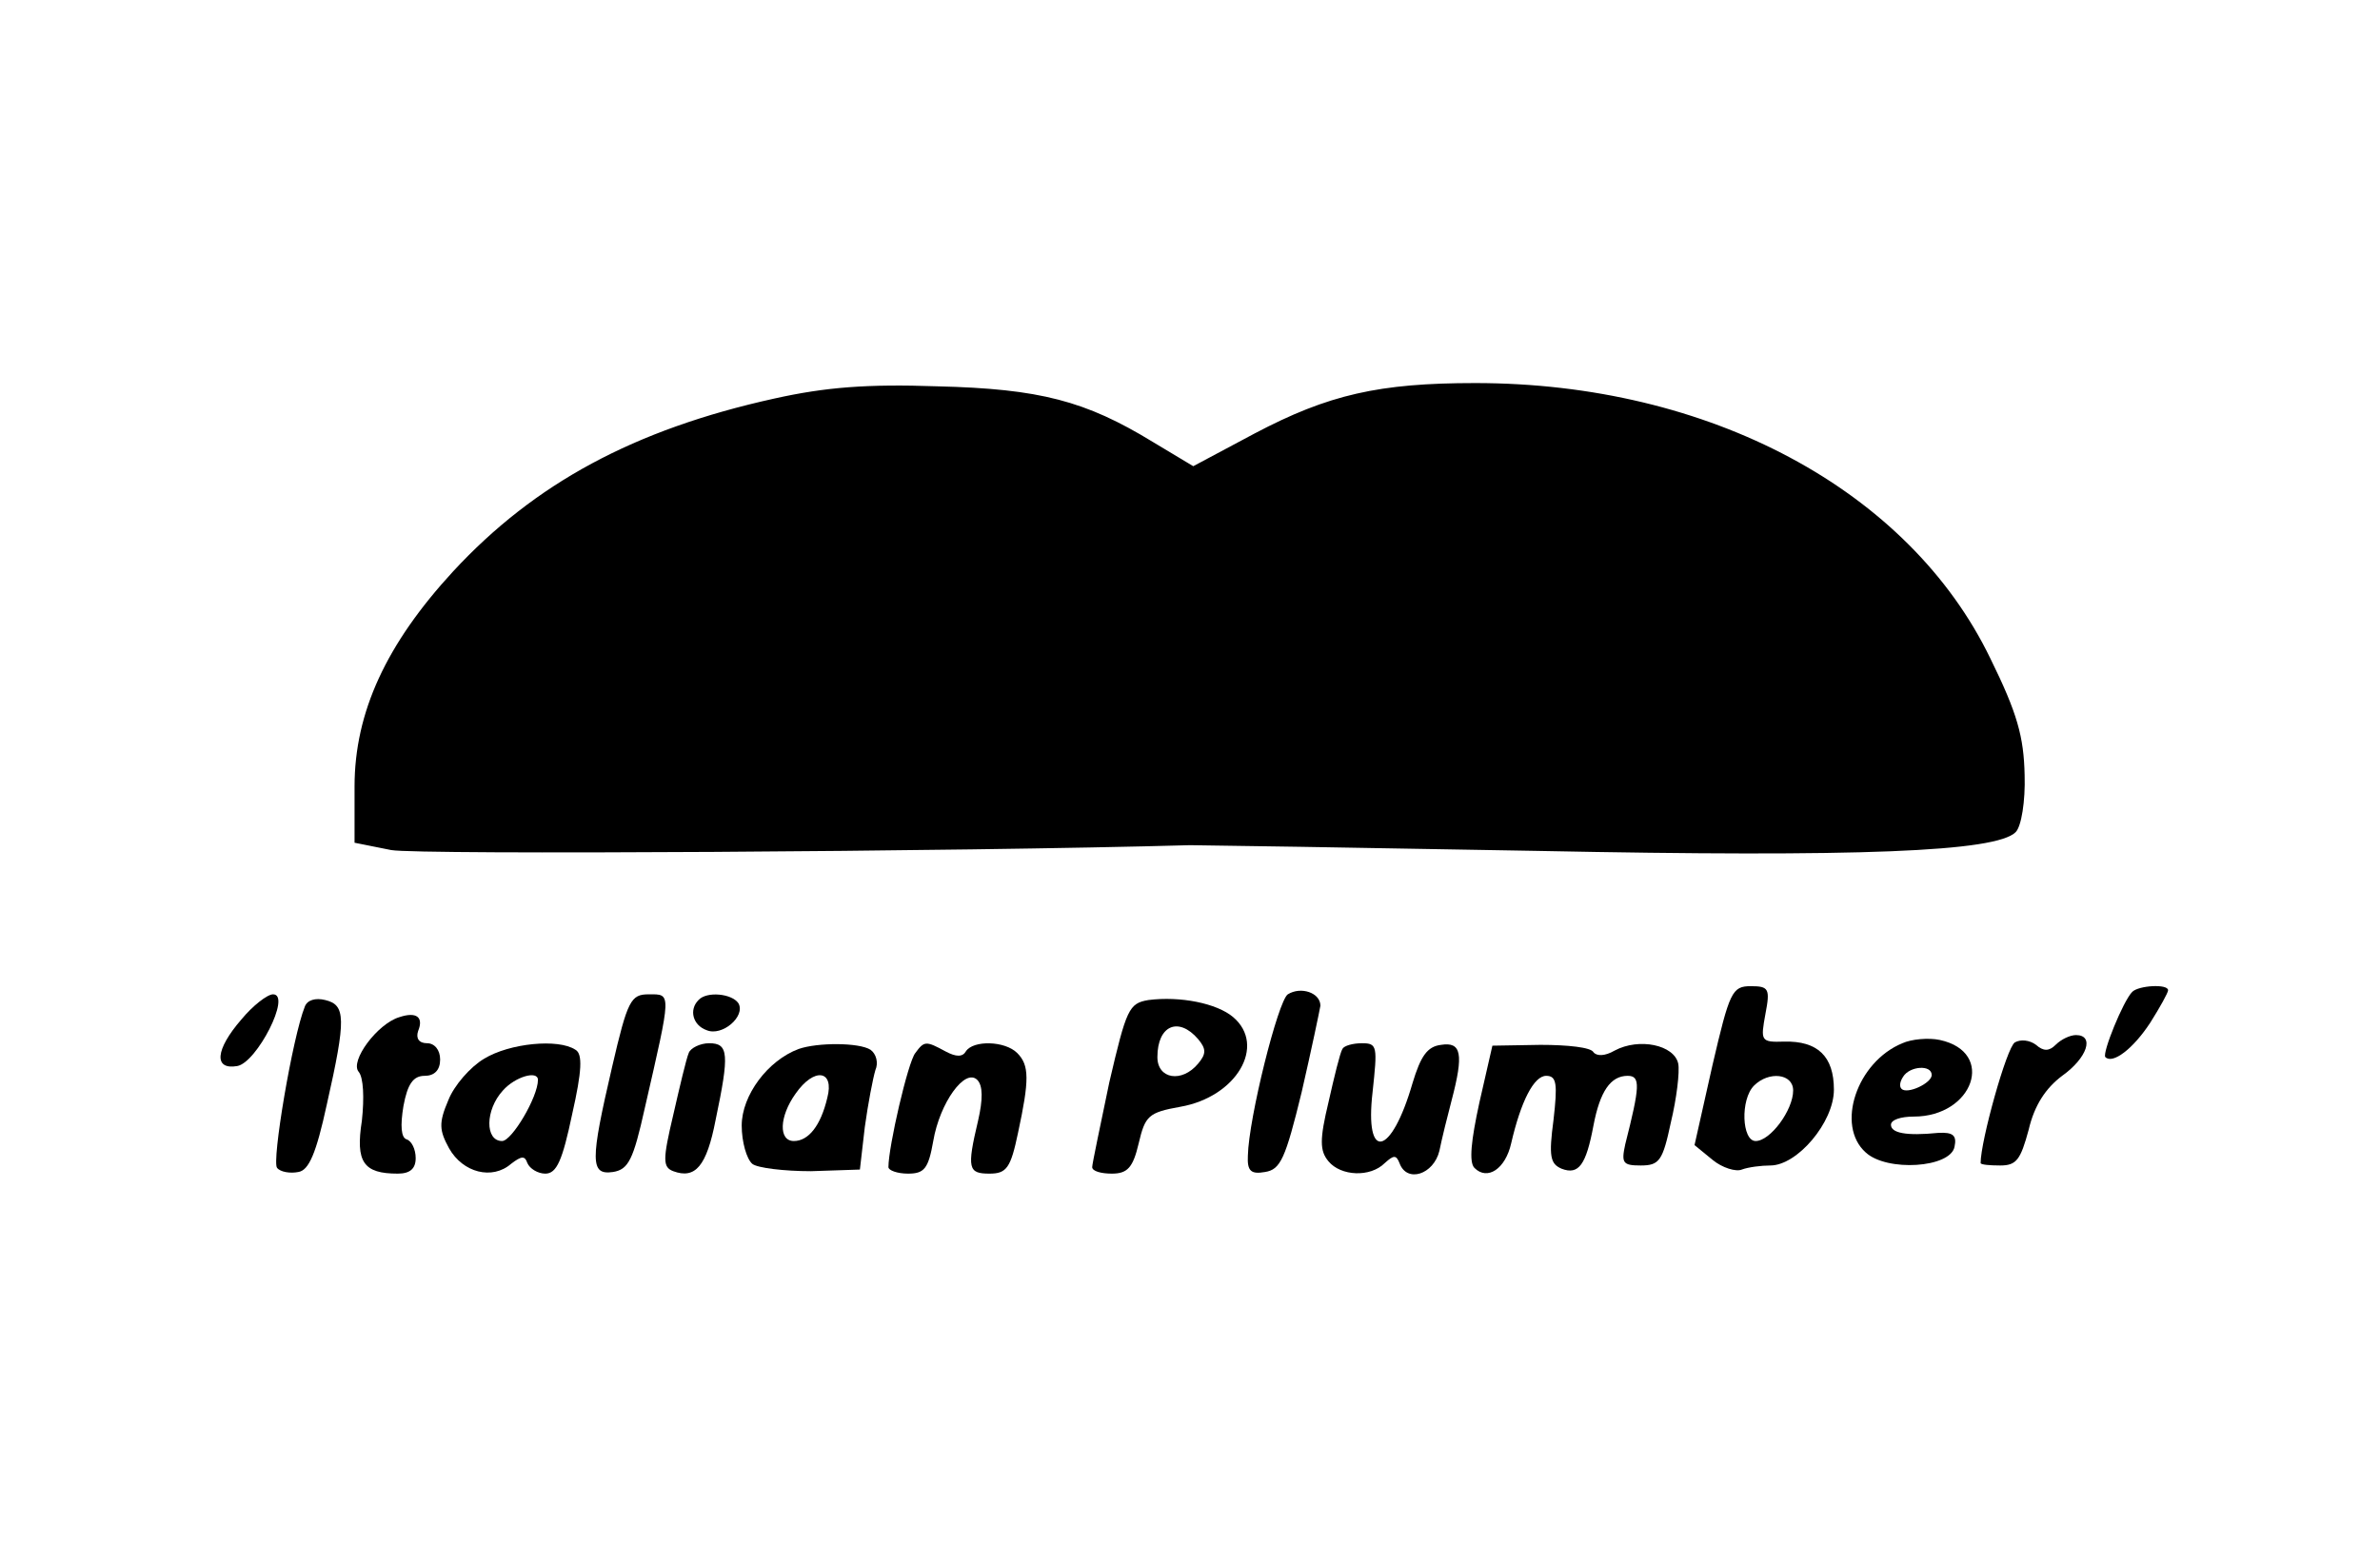
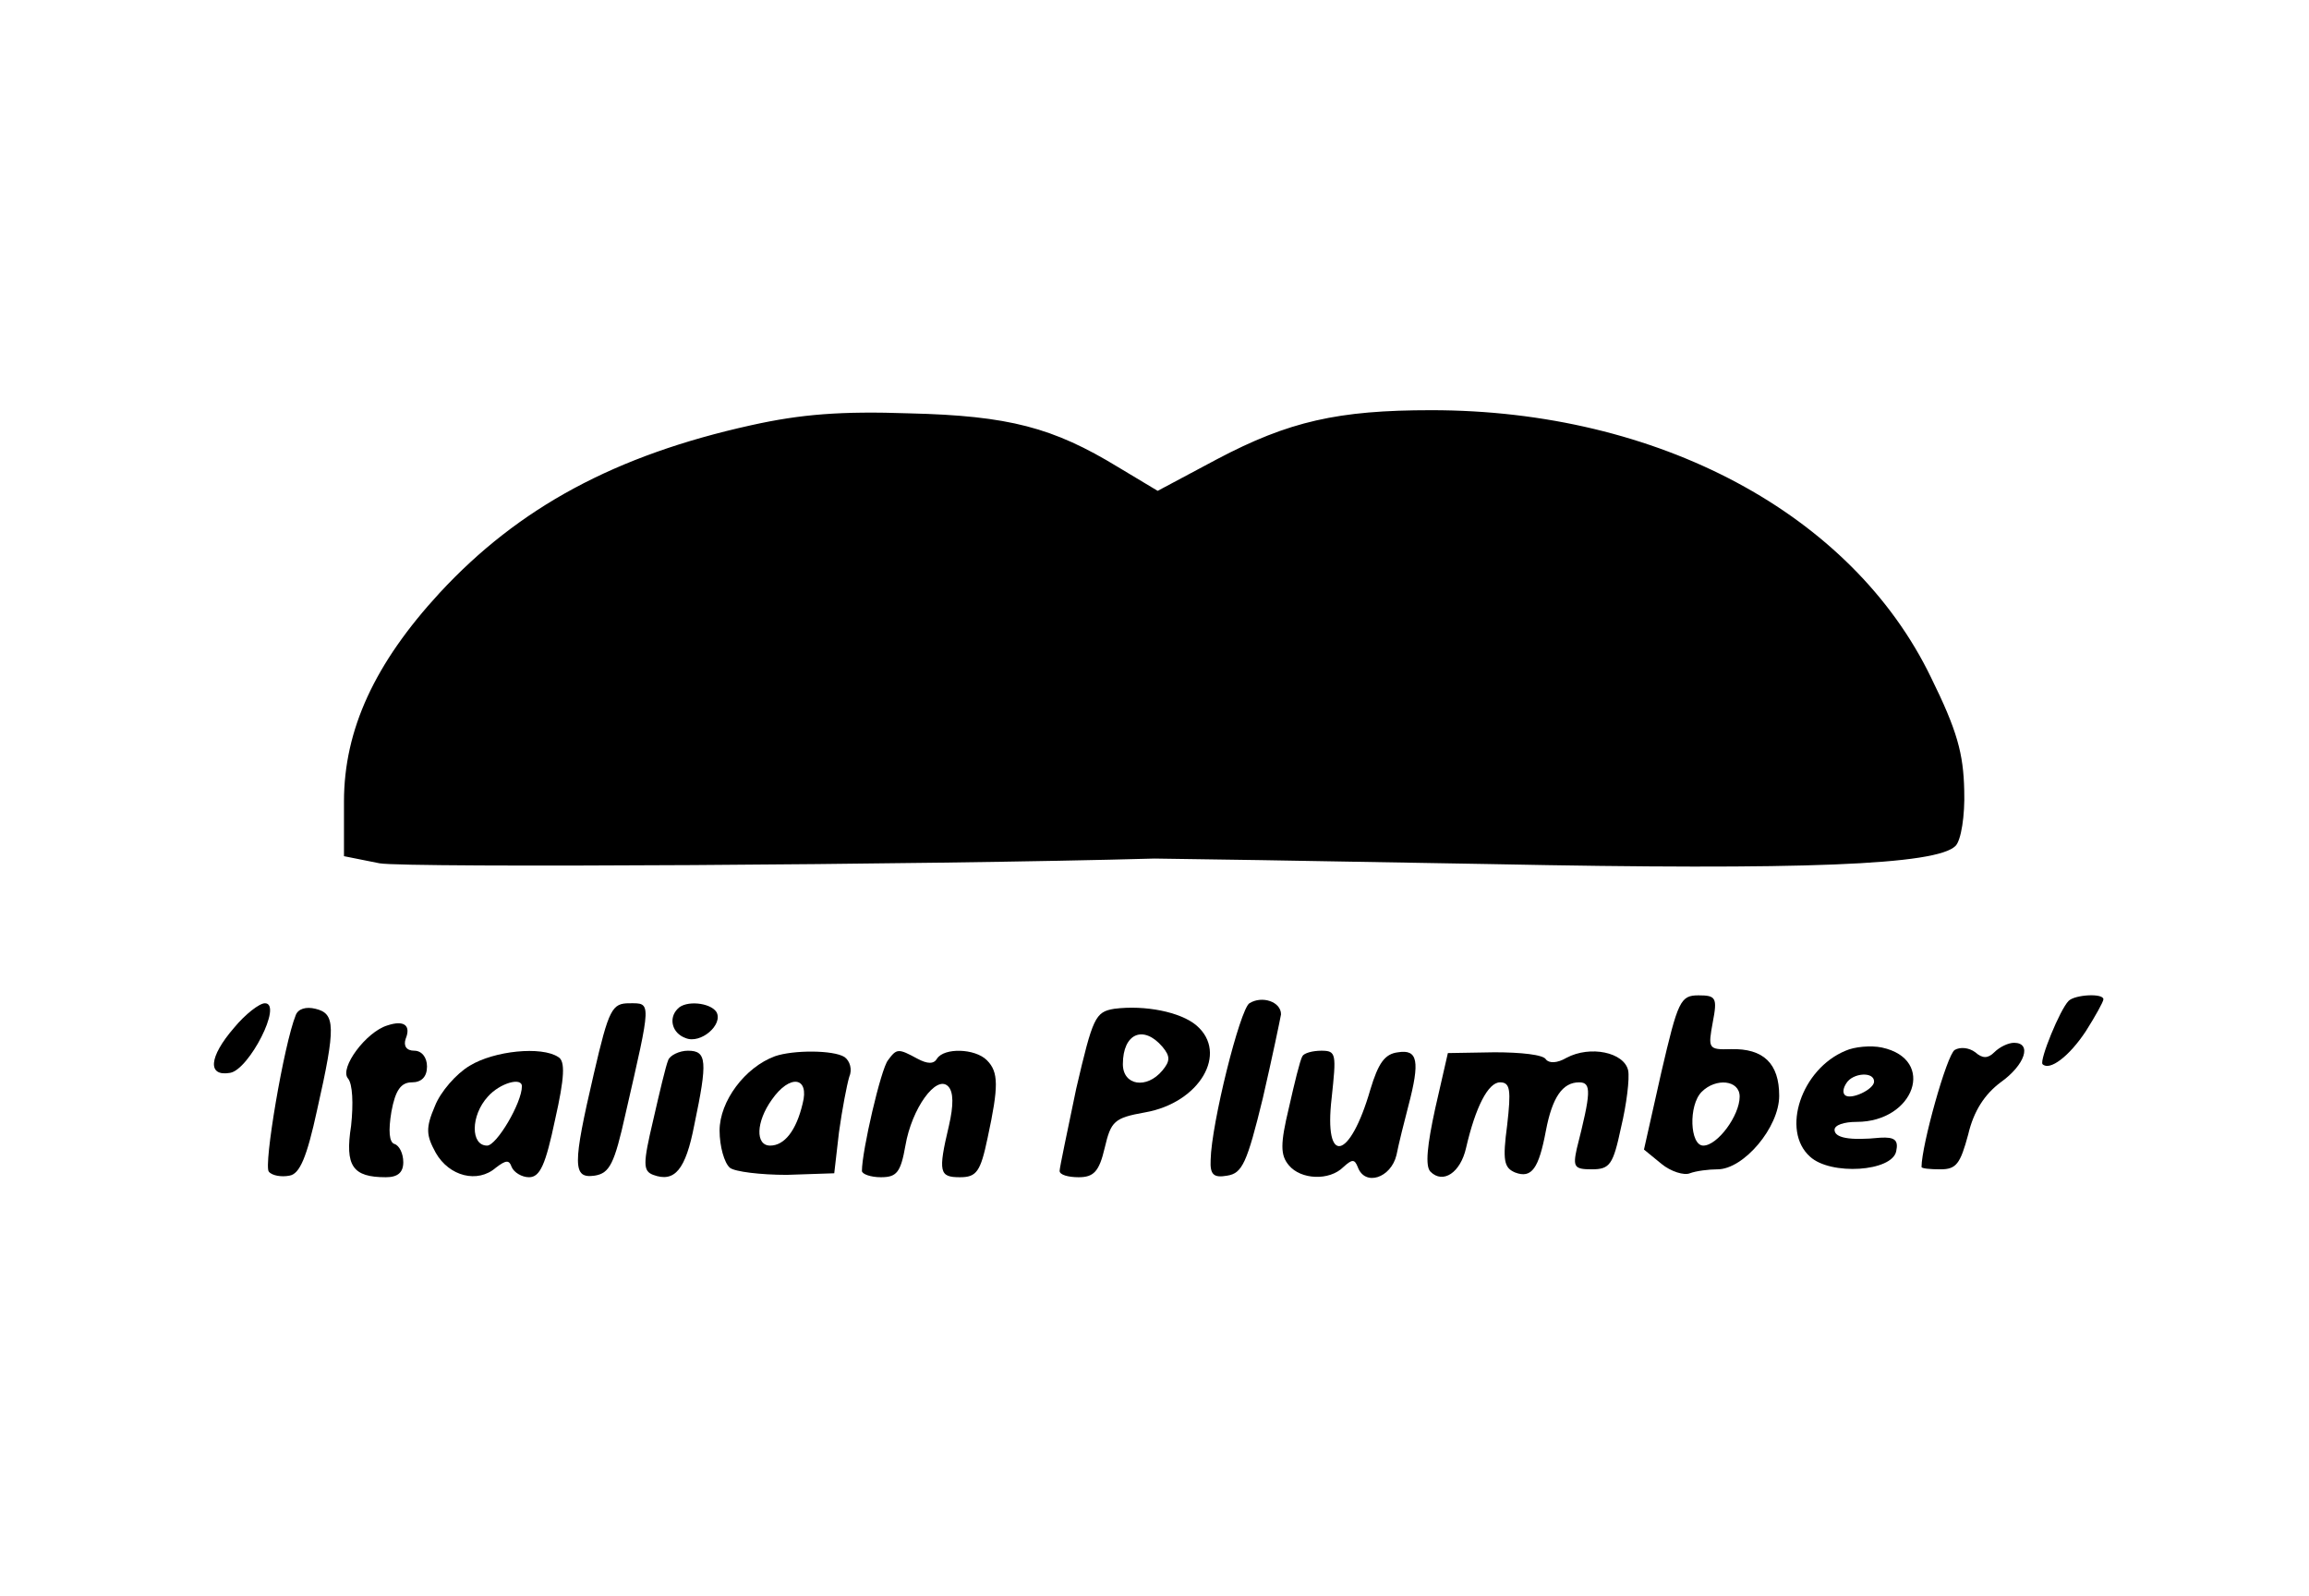
- <svg xmlns="http://www.w3.org/2000/svg" width="292pt" height="192pt" version="1.0" viewBox="0 0 292 192">
+ <svg xmlns="http://www.w3.org/2000/svg" width="220pt" height="152pt" version="1.0" viewBox="0 0 292 192">
  <g transform="translate(0 192) scale(.1 -.1)">
    <path d="m950 1431c-172-38-294-104-394-212-82-89-121-173-121-264v-69l45-9c33-6 696-2 980 6 14 0 205-3 425-7 398-8 564-1 588 23 7 7 12 38 11 70-1 47-9 76-42 143-100 207-345 338-632 338-118 0-180-14-271-62l-75-40-50 30c-82 50-138 65-264 68-86 3-137-1-200-15z" />
    <path d="m1580 700c-12-8-48-152-49-198-1-19 4-23 21-20 19 3 25 16 45 98 12 52 22 100 23 106 0 16-24 24-40 14z" />
    <path d="m2101 613-22-98 22-18c12-10 29-15 36-12 8 3 24 5 35 5 33 0 78 53 78 93 0 41-20 60-61 59-29-1-29 1-23 34 6 31 4 34-18 34-23 0-26-7-47-97zm99-31c0-24-28-62-46-62-17 0-19 51-2 68 18 18 48 15 48-6z" />
    <path d="m2616 703c-11-11-37-75-33-80 9-9 34 10 55 42 12 19 22 37 22 40 0 8-36 6-44-2z" />
    <path d="m296 669c-32-37-34-62-5-57 24 4 67 88 44 88-7 0-25-14-39-31z" />
    <path d="m374 685c-15-37-41-191-34-198 4-5 16-7 26-5 13 2 22 23 35 83 24 106 23 122-2 128-12 3-22 0-25-8z" />
    <path d="m751 611c-27-116-27-133 1-129 19 3 25 15 39 78 33 144 33 140 5 140-22 0-26-7-45-89z" />
    <path d="m857 693c-12-12-7-31 10-37 19-8 48 17 39 33-8 12-39 15-49 4z" />
    <path d="m1409 693c-24-4-27-11-48-101-11-53-21-100-21-104 0-5 11-8 24-8 19 0 26 7 33 37 8 34 12 38 51 45 69 12 106 75 65 110-20 17-65 26-104 21zm61-48c10-12 10-18 0-30-20-24-50-19-50 8 0 39 26 50 50 22z" />
    <path d="m490 672c-27-8-61-54-50-67 6-7 7-32 4-60-8-51 2-65 44-65 15 0 22 6 22 19 0 11-5 21-11 23-7 2-8 17-4 41 5 27 12 37 26 37 12 0 19 7 19 20 0 12-7 20-16 20-10 0-14 6-11 15 7 17-2 24-23 17z" />
    <path d="m2334 640c-56-23-82-101-45-134 26-24 104-19 109 7 3 14-2 18-20 17-40-4-58 0-58 10 0 6 12 10 28 10 73 0 101 79 32 94-14 3-35 1-46-4zm36-39c0-10-30-24-37-17-3 3-2 9 2 15 8 13 35 15 35 2z" />
    <path d="m2472 641c-10-6-42-121-42-148 0-2 11-3 24-3 20 0 25 7 35 44 7 30 21 51 41 66 31 22 40 50 17 50-7 0-18-5-25-12-8-8-15-8-24 0-8 6-19 7-26 3z" />
    <path d="m594 621c-17-10-37-33-44-51-12-28-11-37 1-59 17-30 53-39 76-19 13 10 17 10 20 1 3-7 13-13 22-13 14 0 21 16 33 73 12 53 13 74 4 79-21 14-81 8-112-11zm66-26c0-21-32-75-44-75-21 0-21 38 1 62 15 17 43 25 43 13z" />
    <path d="m845 628c-3-7-11-41-19-76-13-55-13-64 0-69 27-10 41 6 52 63 17 81 16 94-8 94-11 0-23-6-25-12z" />
    <path d="m980 633c-38-14-70-57-70-94 0-20 6-41 13-47 6-5 39-9 72-9l60 2 6 52c4 29 10 60 13 70 4 9 1 20-6 25-14 9-65 9-88 1zm35-60c-8-34-23-53-41-53-19 0-18 30 2 58 23 33 48 29 39-5z" />
    <path d="m1123 628c-9-11-33-115-33-140 0-4 11-8 24-8 20 0 25 6 31 40 8 47 39 90 54 75 7-7 7-24 1-50-14-59-12-65 14-65 21 0 26 7 35 50 14 65 14 83-1 98s-54 16-63 2c-4-7-12-7-25 0-24 13-26 13-37-2z" />
    <path d="m1647 633c-3-5-10-34-17-65-11-46-11-60 0-73 15-18 51-20 69-2 11 10 14 10 18 0 9-25 42-14 49 15 3 15 10 43 15 62 15 57 12 72-13 68-17-2-25-14-35-47-26-90-59-97-49-11 6 56 6 60-13 60-11 0-22-3-24-7z" />
    <path d="m1815 567c-10-46-13-73-6-80 16-16 38-1 45 30 12 52 28 83 43 83 13 0 14-10 9-54-6-45-4-54 10-60 21-8 30 5 39 53 8 42 21 61 42 61 16 0 15-13-3-84-5-23-3-26 19-26 23 0 27 6 37 53 7 29 11 62 9 72-5 23-48 32-78 16-12-7-22-7-26-2-3 6-32 9-65 9l-59-1-16-70z" />
  </g>
</svg>
